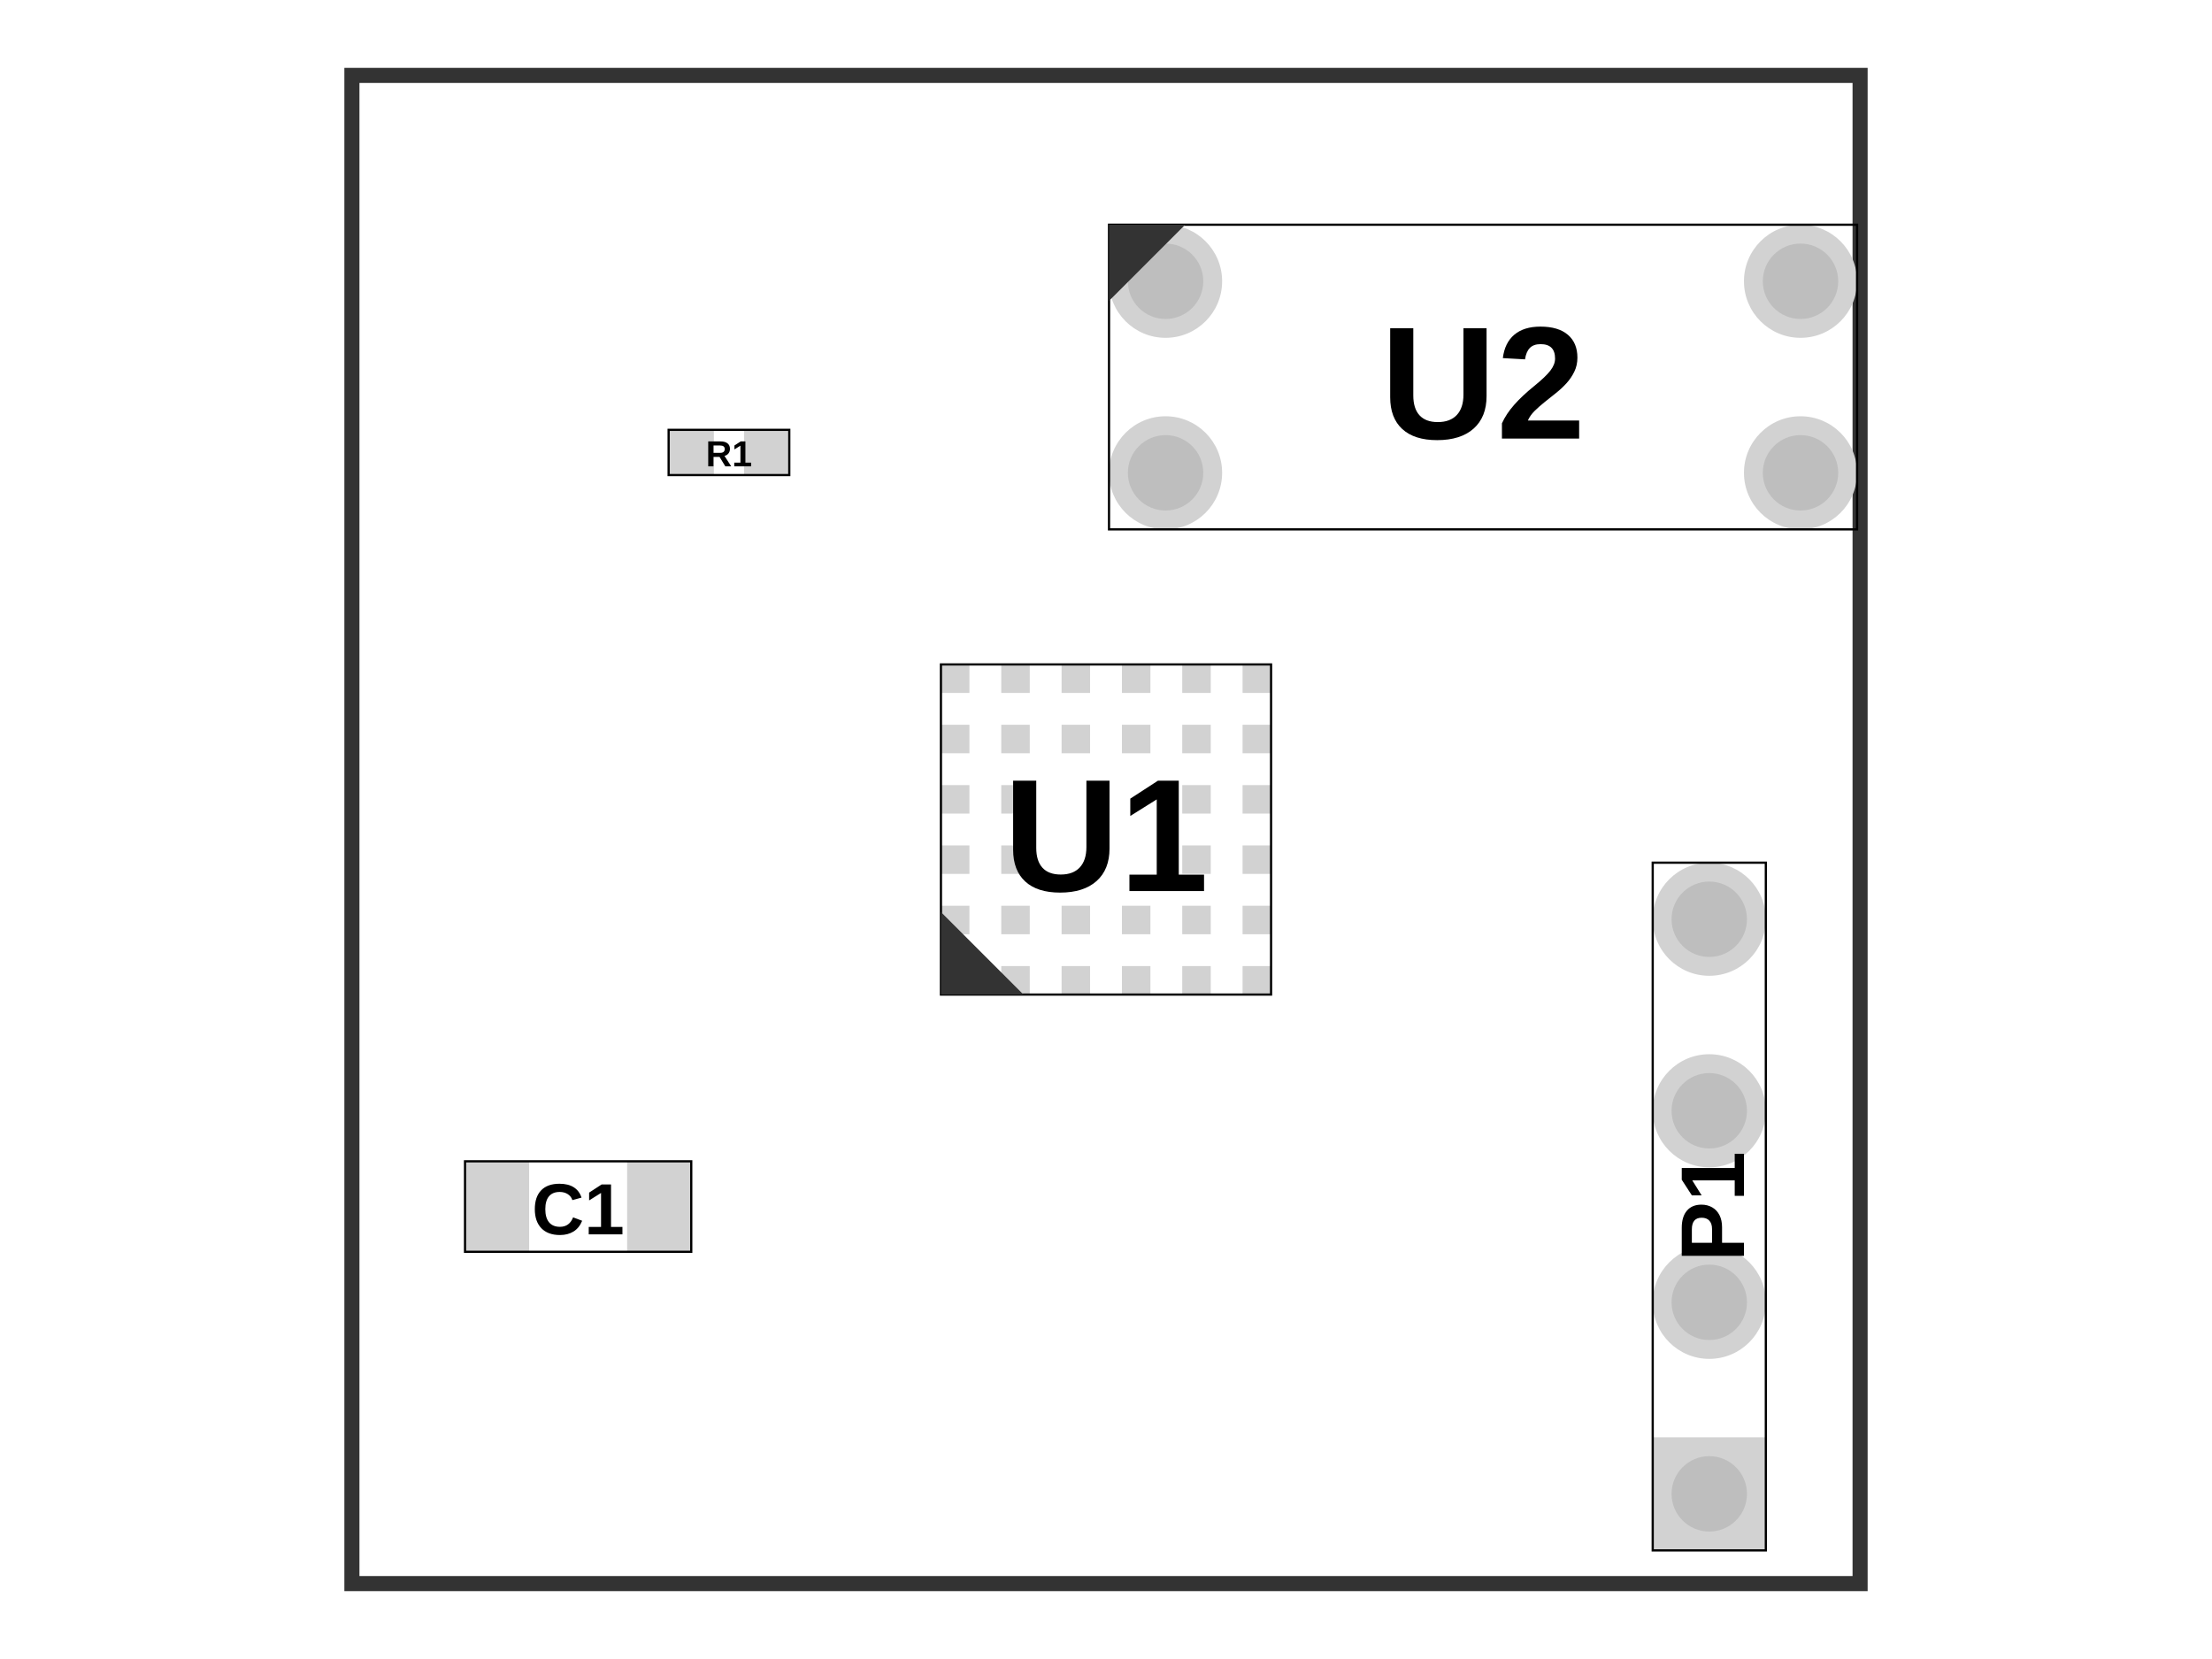
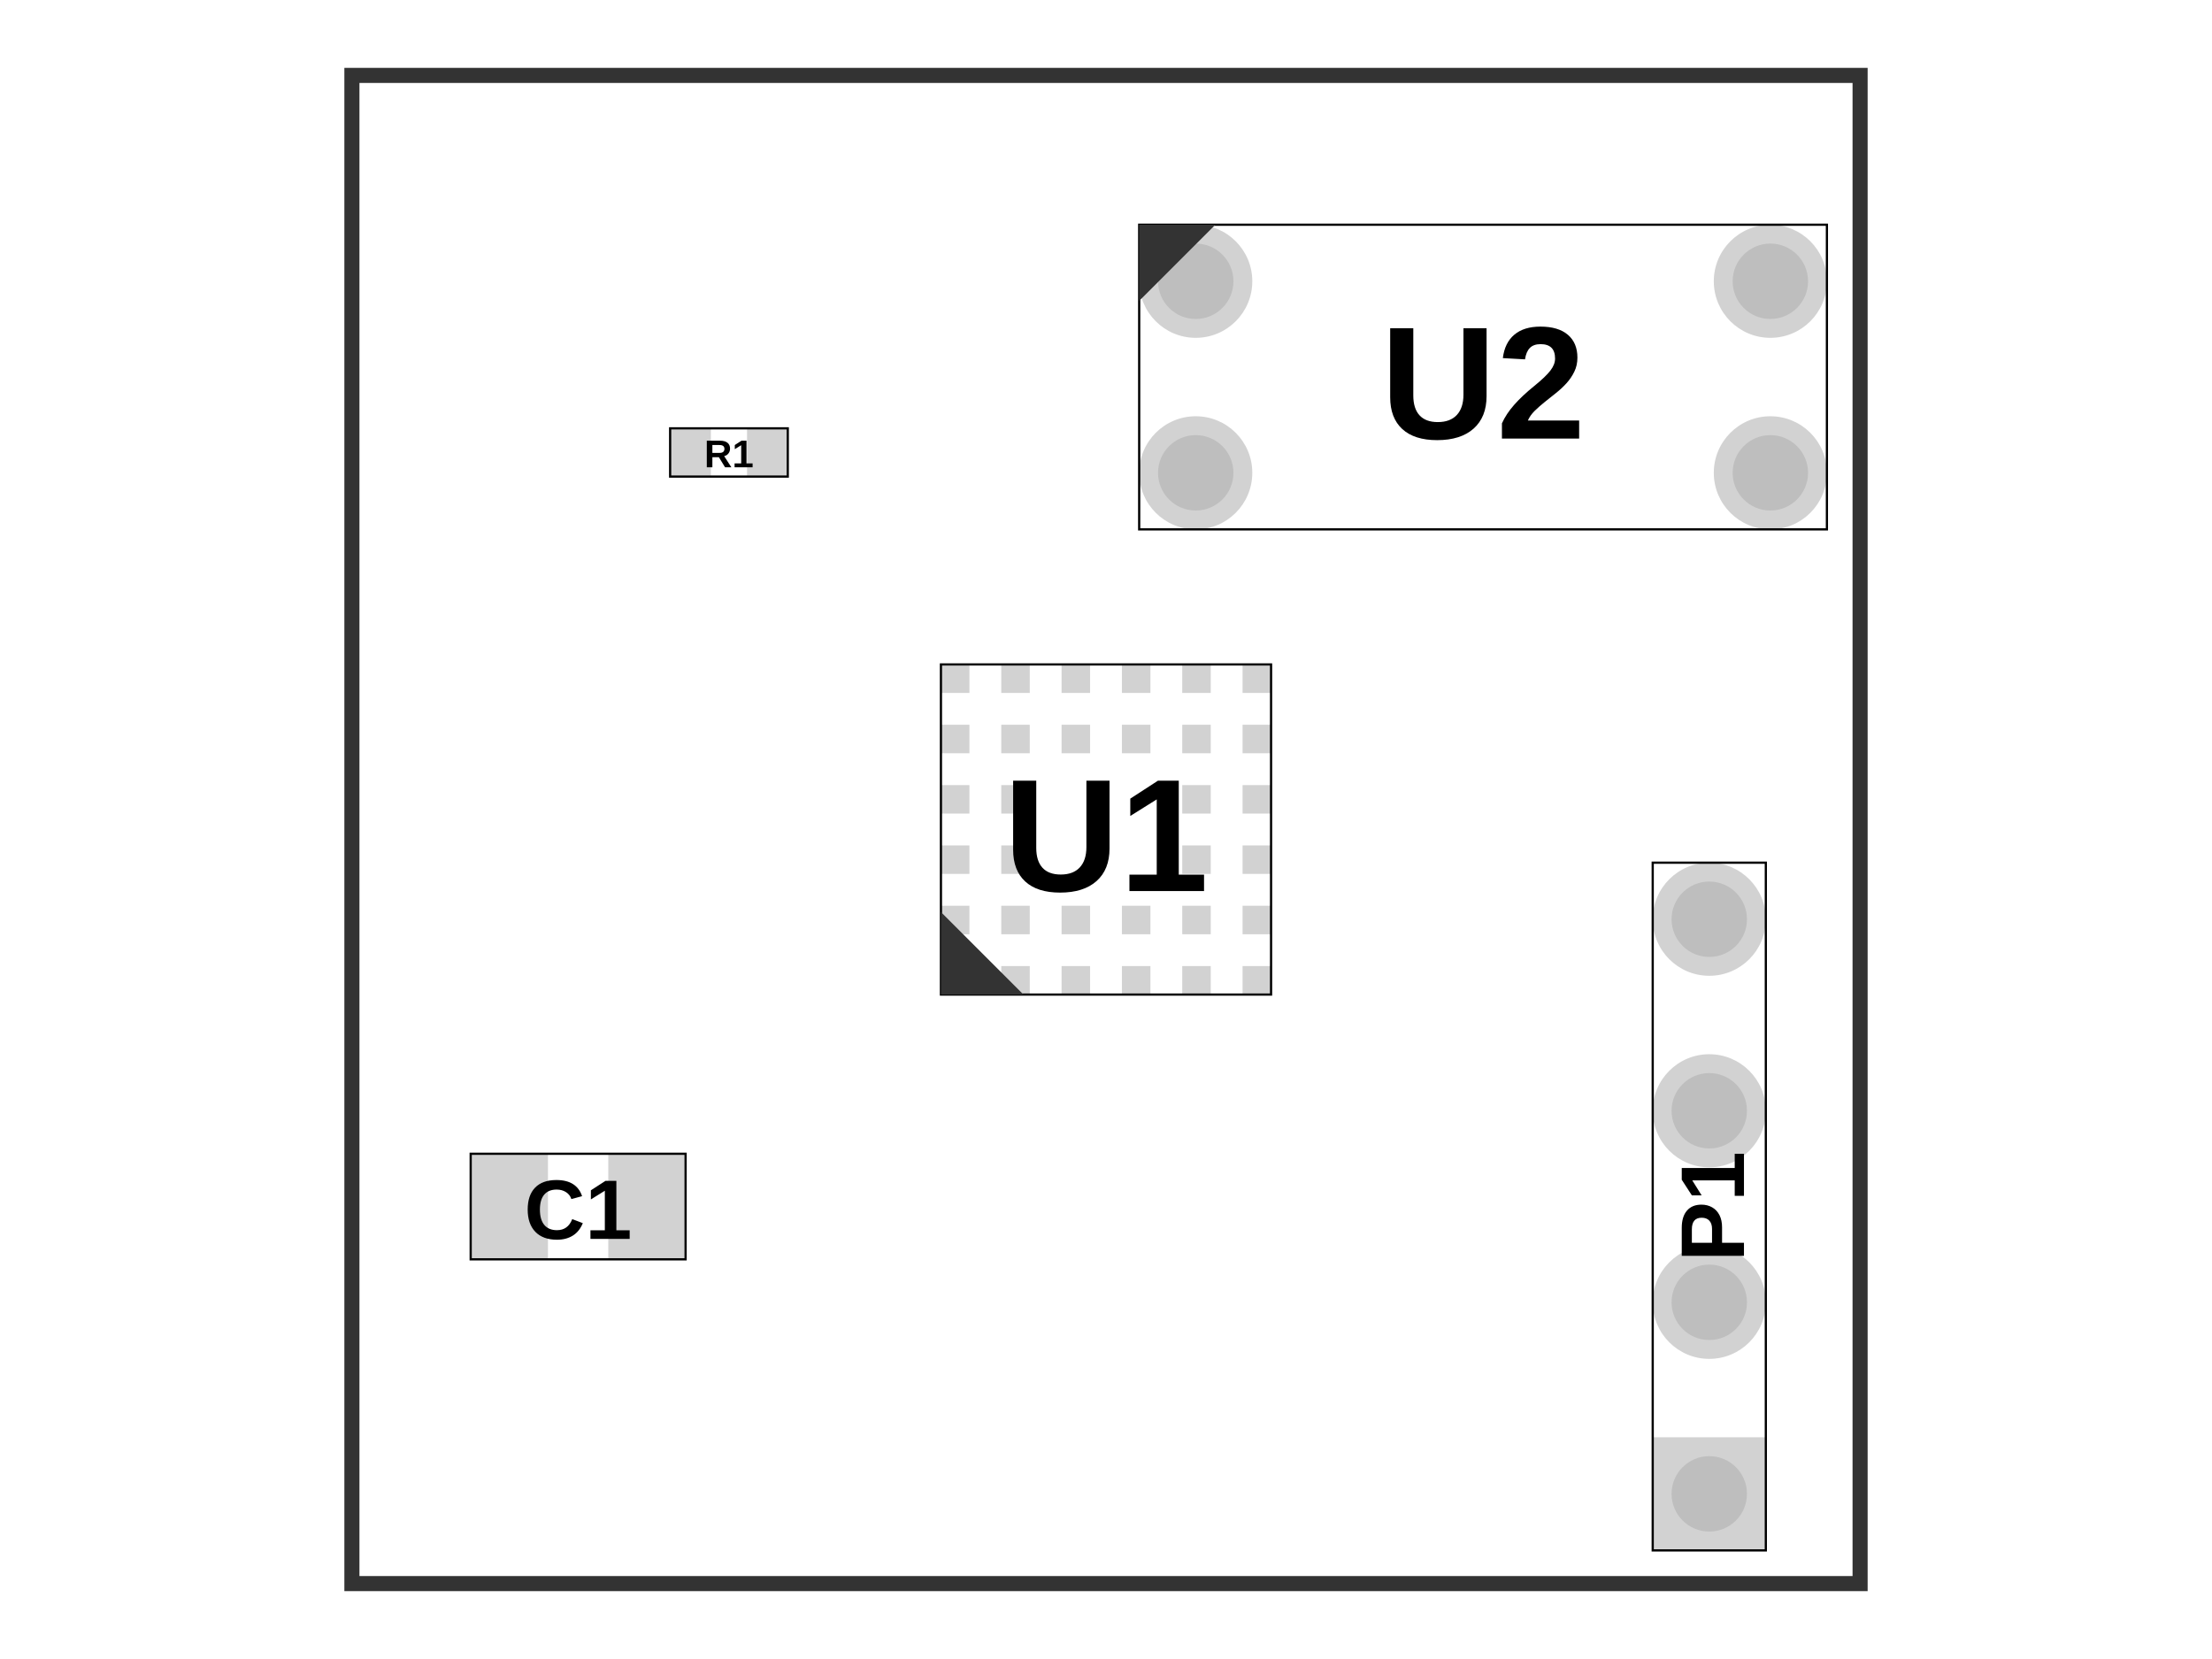
<svg xmlns="http://www.w3.org/2000/svg" width="800" height="600">
  <style>
              .assembly-component { 
                fill: none; 
                stroke: #000; 
              }
              .assembly-board { 
                fill: #f2f2f2; 
                stroke: rgb(0,0,0); 
                stroke-opacity: 0.8;
              }
              .assembly-component-label { 
                fill: #000; 
                font-family: Arial, serif;
                font-weight: bold;
                dominant-baseline: middle;
                text-anchor: middle;
              }
              .assembly-boundary { 
                fill: none; 
                stroke: #fff;
                stroke-width: 0.2; 
              }
            </style>
  <rect fill="#fff" x="0" y="0" width="800" height="600" />
  <rect class="assembly-boundary" x="127.273" y="27.273" width="545.455" height="545.455" />
  <path class="pcb-board" d="M 127.273 572.727 L 672.727 572.727 L 672.727 27.273 L 127.273 27.273 Z" fill="none" stroke="rgb(0,0,0)" stroke-opacity="0.8" stroke-width="5.455" />
  <g>
-     <circle class="assembly-hole-outer" fill="rgb(210, 210, 210)" cx="421.545" cy="101.727" r="20.455" />
-     <circle class="assembly-hole-inner" fill="rgb(190, 190, 190)" cx="421.545" cy="101.727" r="13.636" />
+     <circle class="assembly-hole-outer" fill="rgb(210, 210, 210)" cx="432.455" cy="101.727" r="20.455" />
+     <circle class="assembly-hole-inner" fill="rgb(190, 190, 190)" cx="432.455" cy="101.727" r="13.636" />
  </g>
  <g>
-     <circle class="assembly-hole-outer" fill="rgb(210, 210, 210)" cx="421.545" cy="171" r="20.455" />
-     <circle class="assembly-hole-inner" fill="rgb(190, 190, 190)" cx="421.545" cy="171" r="13.636" />
+     <circle class="assembly-hole-outer" fill="rgb(210, 210, 210)" cx="432.455" cy="171" r="20.455" />
+     <circle class="assembly-hole-inner" fill="rgb(190, 190, 190)" cx="432.455" cy="171" r="13.636" />
  </g>
  <g>
-     <circle class="assembly-hole-outer" fill="rgb(210, 210, 210)" cx="651.182" cy="171" r="20.455" />
-     <circle class="assembly-hole-inner" fill="rgb(190, 190, 190)" cx="651.182" cy="171" r="13.636" />
+     <circle class="assembly-hole-outer" fill="rgb(210, 210, 210)" cx="640.273" cy="171" r="20.455" />
+     <circle class="assembly-hole-inner" fill="rgb(190, 190, 190)" cx="640.273" cy="171" r="13.636" />
  </g>
  <g>
-     <circle class="assembly-hole-outer" fill="rgb(210, 210, 210)" cx="651.182" cy="101.727" r="20.455" />
-     <circle class="assembly-hole-inner" fill="rgb(190, 190, 190)" cx="651.182" cy="101.727" r="13.636" />
+     <circle class="assembly-hole-outer" fill="rgb(210, 210, 210)" cx="640.273" cy="101.727" r="20.455" />
+     <circle class="assembly-hole-inner" fill="rgb(190, 190, 190)" cx="640.273" cy="101.727" r="13.636" />
  </g>
  <g>
    <rect class="assembly-hole-outer-pad" fill="rgb(210, 210, 210)" x="597.727" y="519.818" width="40.909" height="40.909" />
    <circle class="assembly-hole-inner" fill="rgb(190, 190, 190)" cx="618.182" cy="540.273" r="13.636" />
  </g>
  <g>
    <circle class="assembly-hole-outer" fill="rgb(210, 210, 210)" cx="618.182" cy="471" r="20.455" />
    <circle class="assembly-hole-inner" fill="rgb(190, 190, 190)" cx="618.182" cy="471" r="13.636" />
  </g>
  <g>
    <circle class="assembly-hole-outer" fill="rgb(210, 210, 210)" cx="618.182" cy="401.727" r="20.455" />
    <circle class="assembly-hole-inner" fill="rgb(190, 190, 190)" cx="618.182" cy="401.727" r="13.636" />
  </g>
  <g>
    <circle class="assembly-hole-outer" fill="rgb(210, 210, 210)" cx="618.182" cy="332.455" r="20.455" />
    <circle class="assembly-hole-inner" fill="rgb(190, 190, 190)" cx="618.182" cy="332.455" r="13.636" />
  </g>
  <rect class="assembly-pad" fill="rgb(210, 210, 210)" x="340.301" y="349.392" width="10.308" height="10.308" data-layer="top" />
  <rect class="assembly-pad" fill="rgb(210, 210, 210)" x="362.119" y="349.392" width="10.308" height="10.308" data-layer="top" />
  <rect class="assembly-pad" fill="rgb(210, 210, 210)" x="383.937" y="349.392" width="10.308" height="10.308" data-layer="top" />
  <rect class="assembly-pad" fill="rgb(210, 210, 210)" x="405.755" y="349.392" width="10.308" height="10.308" data-layer="top" />
  <rect class="assembly-pad" fill="rgb(210, 210, 210)" x="427.573" y="349.392" width="10.308" height="10.308" data-layer="top" />
  <rect class="assembly-pad" fill="rgb(210, 210, 210)" x="449.392" y="349.392" width="10.308" height="10.308" data-layer="top" />
  <rect class="assembly-pad" fill="rgb(210, 210, 210)" x="340.301" y="327.573" width="10.308" height="10.308" data-layer="top" />
  <rect class="assembly-pad" fill="rgb(210, 210, 210)" x="362.119" y="327.573" width="10.308" height="10.308" data-layer="top" />
  <rect class="assembly-pad" fill="rgb(210, 210, 210)" x="383.937" y="327.573" width="10.308" height="10.308" data-layer="top" />
  <rect class="assembly-pad" fill="rgb(210, 210, 210)" x="405.755" y="327.573" width="10.308" height="10.308" data-layer="top" />
  <rect class="assembly-pad" fill="rgb(210, 210, 210)" x="427.573" y="327.573" width="10.308" height="10.308" data-layer="top" />
  <rect class="assembly-pad" fill="rgb(210, 210, 210)" x="449.392" y="327.573" width="10.308" height="10.308" data-layer="top" />
  <rect class="assembly-pad" fill="rgb(210, 210, 210)" x="340.301" y="305.755" width="10.308" height="10.308" data-layer="top" />
  <rect class="assembly-pad" fill="rgb(210, 210, 210)" x="362.119" y="305.755" width="10.308" height="10.308" data-layer="top" />
  <rect class="assembly-pad" fill="rgb(210, 210, 210)" x="427.573" y="305.755" width="10.308" height="10.308" data-layer="top" />
  <rect class="assembly-pad" fill="rgb(210, 210, 210)" x="449.392" y="305.755" width="10.308" height="10.308" data-layer="top" />
  <rect class="assembly-pad" fill="rgb(210, 210, 210)" x="340.301" y="283.937" width="10.308" height="10.308" data-layer="top" />
  <rect class="assembly-pad" fill="rgb(210, 210, 210)" x="362.119" y="283.937" width="10.308" height="10.308" data-layer="top" />
  <rect class="assembly-pad" fill="rgb(210, 210, 210)" x="427.573" y="283.937" width="10.308" height="10.308" data-layer="top" />
  <rect class="assembly-pad" fill="rgb(210, 210, 210)" x="449.392" y="283.937" width="10.308" height="10.308" data-layer="top" />
  <rect class="assembly-pad" fill="rgb(210, 210, 210)" x="340.301" y="262.119" width="10.308" height="10.308" data-layer="top" />
  <rect class="assembly-pad" fill="rgb(210, 210, 210)" x="362.119" y="262.119" width="10.308" height="10.308" data-layer="top" />
  <rect class="assembly-pad" fill="rgb(210, 210, 210)" x="383.937" y="262.119" width="10.308" height="10.308" data-layer="top" />
  <rect class="assembly-pad" fill="rgb(210, 210, 210)" x="405.755" y="262.119" width="10.308" height="10.308" data-layer="top" />
  <rect class="assembly-pad" fill="rgb(210, 210, 210)" x="427.573" y="262.119" width="10.308" height="10.308" data-layer="top" />
  <rect class="assembly-pad" fill="rgb(210, 210, 210)" x="449.392" y="262.119" width="10.308" height="10.308" data-layer="top" />
  <rect class="assembly-pad" fill="rgb(210, 210, 210)" x="340.301" y="240.301" width="10.308" height="10.308" data-layer="top" />
  <rect class="assembly-pad" fill="rgb(210, 210, 210)" x="362.119" y="240.301" width="10.308" height="10.308" data-layer="top" />
  <rect class="assembly-pad" fill="rgb(210, 210, 210)" x="383.937" y="240.301" width="10.308" height="10.308" data-layer="top" />
  <rect class="assembly-pad" fill="rgb(210, 210, 210)" x="405.755" y="240.301" width="10.308" height="10.308" data-layer="top" />
  <rect class="assembly-pad" fill="rgb(210, 210, 210)" x="427.573" y="240.301" width="10.308" height="10.308" data-layer="top" />
  <rect class="assembly-pad" fill="rgb(210, 210, 210)" x="449.392" y="240.301" width="10.308" height="10.308" data-layer="top" />
-   <rect class="assembly-pad" fill="rgb(210, 210, 210)" x="241.818" y="155.455" width="16.364" height="16.364" data-layer="top" />
-   <rect class="assembly-pad" fill="rgb(210, 210, 210)" x="269.091" y="155.455" width="16.364" height="16.364" data-layer="top" />
-   <rect class="assembly-pad" fill="rgb(210, 210, 210)" x="168.182" y="420" width="23.182" height="32.727" data-layer="top" />
-   <rect class="assembly-pad" fill="rgb(210, 210, 210)" x="226.818" y="420" width="23.182" height="32.727" data-layer="top" />
+   <rect class="assembly-pad" fill="rgb(210, 210, 210)" x="242.364" y="154.909" width="14.727" height="17.455" data-layer="top" />
+   <rect class="assembly-pad" fill="rgb(210, 210, 210)" x="270.182" y="154.909" width="14.727" height="17.455" data-layer="top" />
+   <rect class="assembly-pad" fill="rgb(210, 210, 210)" x="170.227" y="417.273" width="27.955" height="38.182" data-layer="top" />
+   <rect class="assembly-pad" fill="rgb(210, 210, 210)" x="220" y="417.273" width="27.955" height="38.182" data-layer="top" />
  <g transform="translate(400, 300) scale(1, -1)">
    <path class="assembly-component" d="M-59.699,-59.699 L59.699,-59.699 L59.699,59.699 L-59.699,59.699 Z" stroke-width="0.80" transform="rotate(0)" stroke-dasharray="" />
    <text x="0" y="0" class="assembly-component-label" text-anchor="middle" dy=".10em" style="pointer-events: none" font-size="58.0px" transform="scale(1, -1)">U1</text>
    <polygon class="assembly-pin1-indicator" points="-59.699,-59.699 -29.85,-59.699 -59.699,-29.85" fill="#333" stroke="none" transform="rotate(0)" />
  </g>
  <g transform="translate(263.6364, 163.6364) scale(1, -1)">
-     <path class="assembly-component" d="M-21.818,-8.182 L21.818,-8.182 L21.818,8.182 L-21.818,8.182 Z" stroke-width="0.80" transform="rotate(0)" stroke-dasharray="" />
-     <text x="0" y="0" class="assembly-component-label" text-anchor="middle" dy=".10em" style="pointer-events: none" font-size="13.1px" transform="scale(1, -1)">R1</text>
+     <path class="assembly-component" d="M-21.273,-8.727 L21.273,-8.727 L21.273,8.727 L-21.273,8.727 Z" stroke-width="0.80" transform="rotate(0)" stroke-dasharray="" />
+     <text x="0" y="0" class="assembly-component-label" text-anchor="middle" dy=".10em" style="pointer-events: none" font-size="14.0px" transform="scale(1, -1)">R1</text>
  </g>
  <g transform="translate(536.3636, 136.3636) scale(1, -1)">
-     <path class="assembly-component" d="M-135.273,-55.091 L135.273,-55.091 L135.273,55.091 L-135.273,55.091 Z" stroke-width="0.80" transform="rotate(0)" stroke-dasharray="" />
+     <path class="assembly-component" d="M-124.364,-55.091 L124.364,-55.091 L124.364,55.091 L-124.364,55.091 Z" stroke-width="0.80" transform="rotate(0)" stroke-dasharray="" />
    <text x="0" y="0" class="assembly-component-label" text-anchor="middle" dy=".10em" style="pointer-events: none" font-size="58.0px" transform="scale(1, -1)">U2</text>
-     <polygon class="assembly-pin1-indicator" points="-135.273,55.091 -107.727,55.091 -135.273,27.545" fill="#333" stroke="none" transform="rotate(0)" />
+     <polygon class="assembly-pin1-indicator" points="-124.364,55.091 -96.818,55.091 -124.364,27.545" fill="#333" stroke="none" transform="rotate(0)" />
  </g>
  <g transform="translate(618.1818, 436.3636) scale(1, -1)">
    <path class="assembly-component" d="M124.364,-20.455 L124.364,20.455 L-124.364,20.455 L-124.364,-20.455 Z" stroke-width="0.80" transform="rotate(-90)" stroke-dasharray="" />
    <text x="0" y="0" class="assembly-component-label" text-anchor="middle" dy=".10em" style="pointer-events: none" font-size="32.7px" transform="rotate(90) scale(1, -1)">P1</text>
  </g>
  <g transform="translate(209.0909, 436.3636) scale(1, -1)">
-     <path class="assembly-component" d="M-40.909,-16.364 L40.909,-16.364 L40.909,16.364 L-40.909,16.364 Z" stroke-width="0.80" transform="rotate(0)" stroke-dasharray="" />
-     <text x="0" y="0" class="assembly-component-label" text-anchor="middle" dy=".10em" style="pointer-events: none" font-size="26.2px" transform="scale(1, -1)">C1</text>
+     <path class="assembly-component" d="M-38.864,-19.091 L38.864,-19.091 L38.864,19.091 L-38.864,19.091 Z" stroke-width="0.80" transform="rotate(0)" stroke-dasharray="" />
+     <text x="0" y="0" class="assembly-component-label" text-anchor="middle" dy=".10em" style="pointer-events: none" font-size="30.5px" transform="scale(1, -1)">C1</text>
  </g>
</svg>
